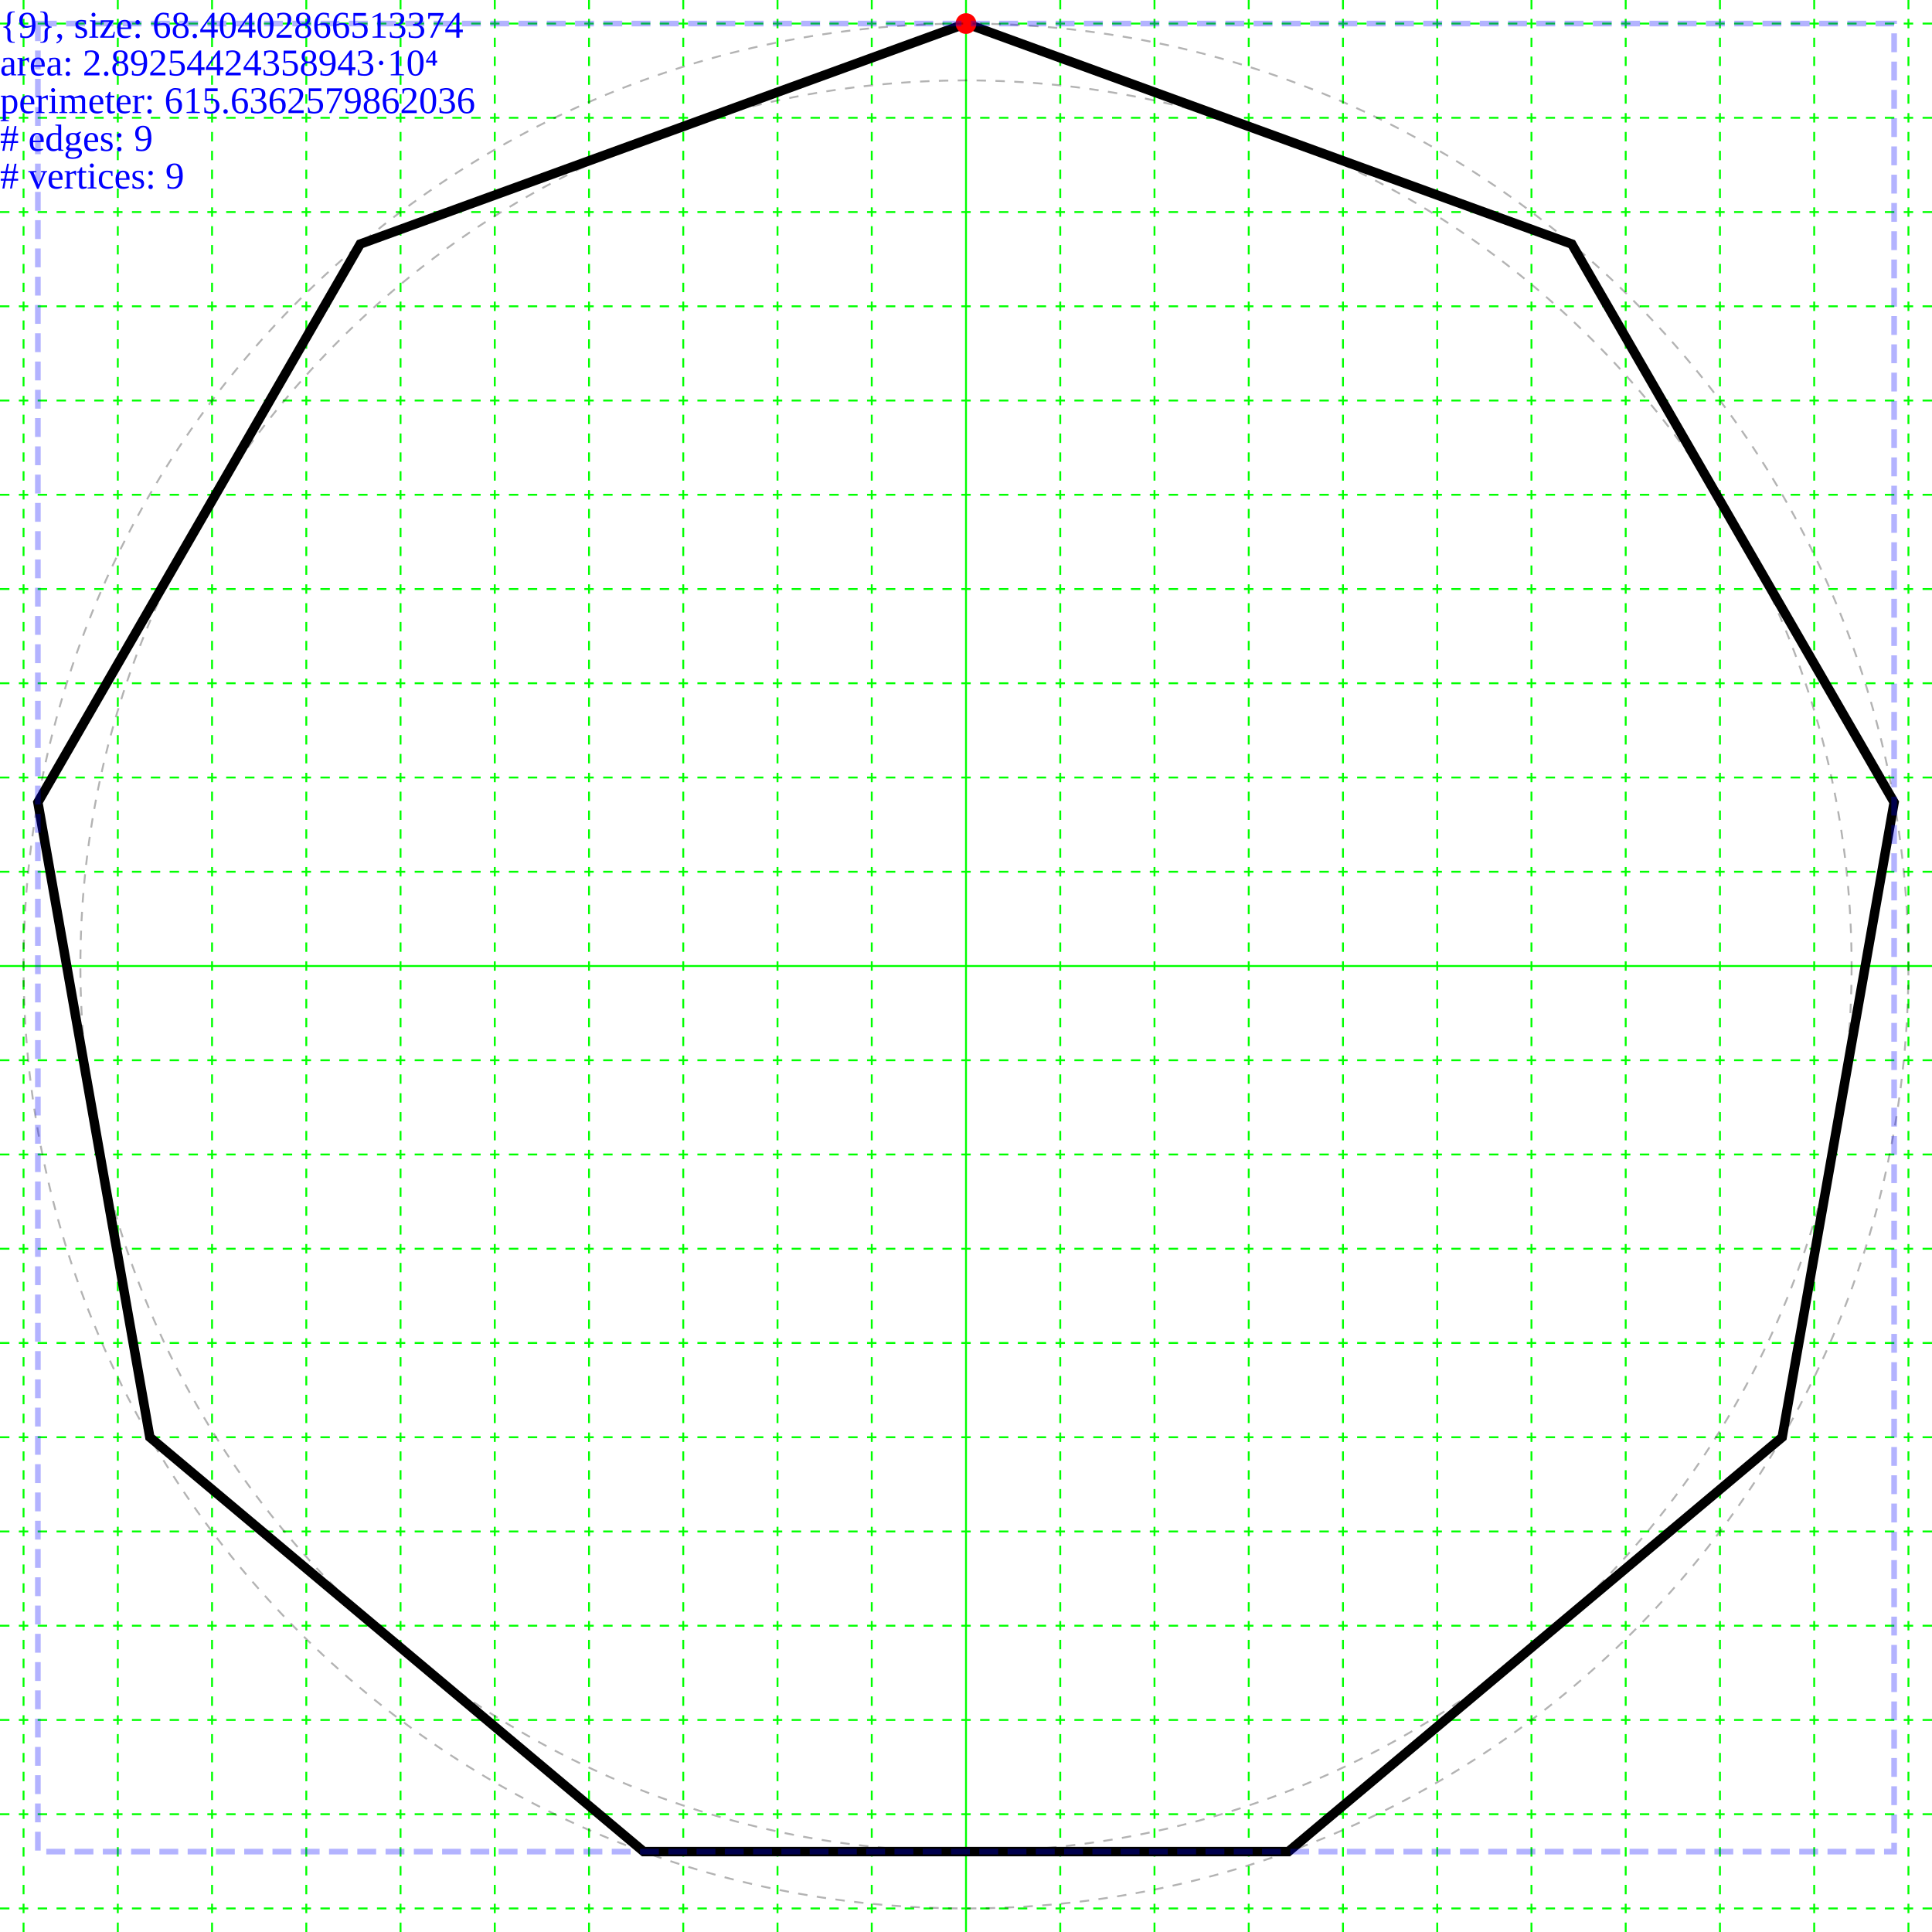
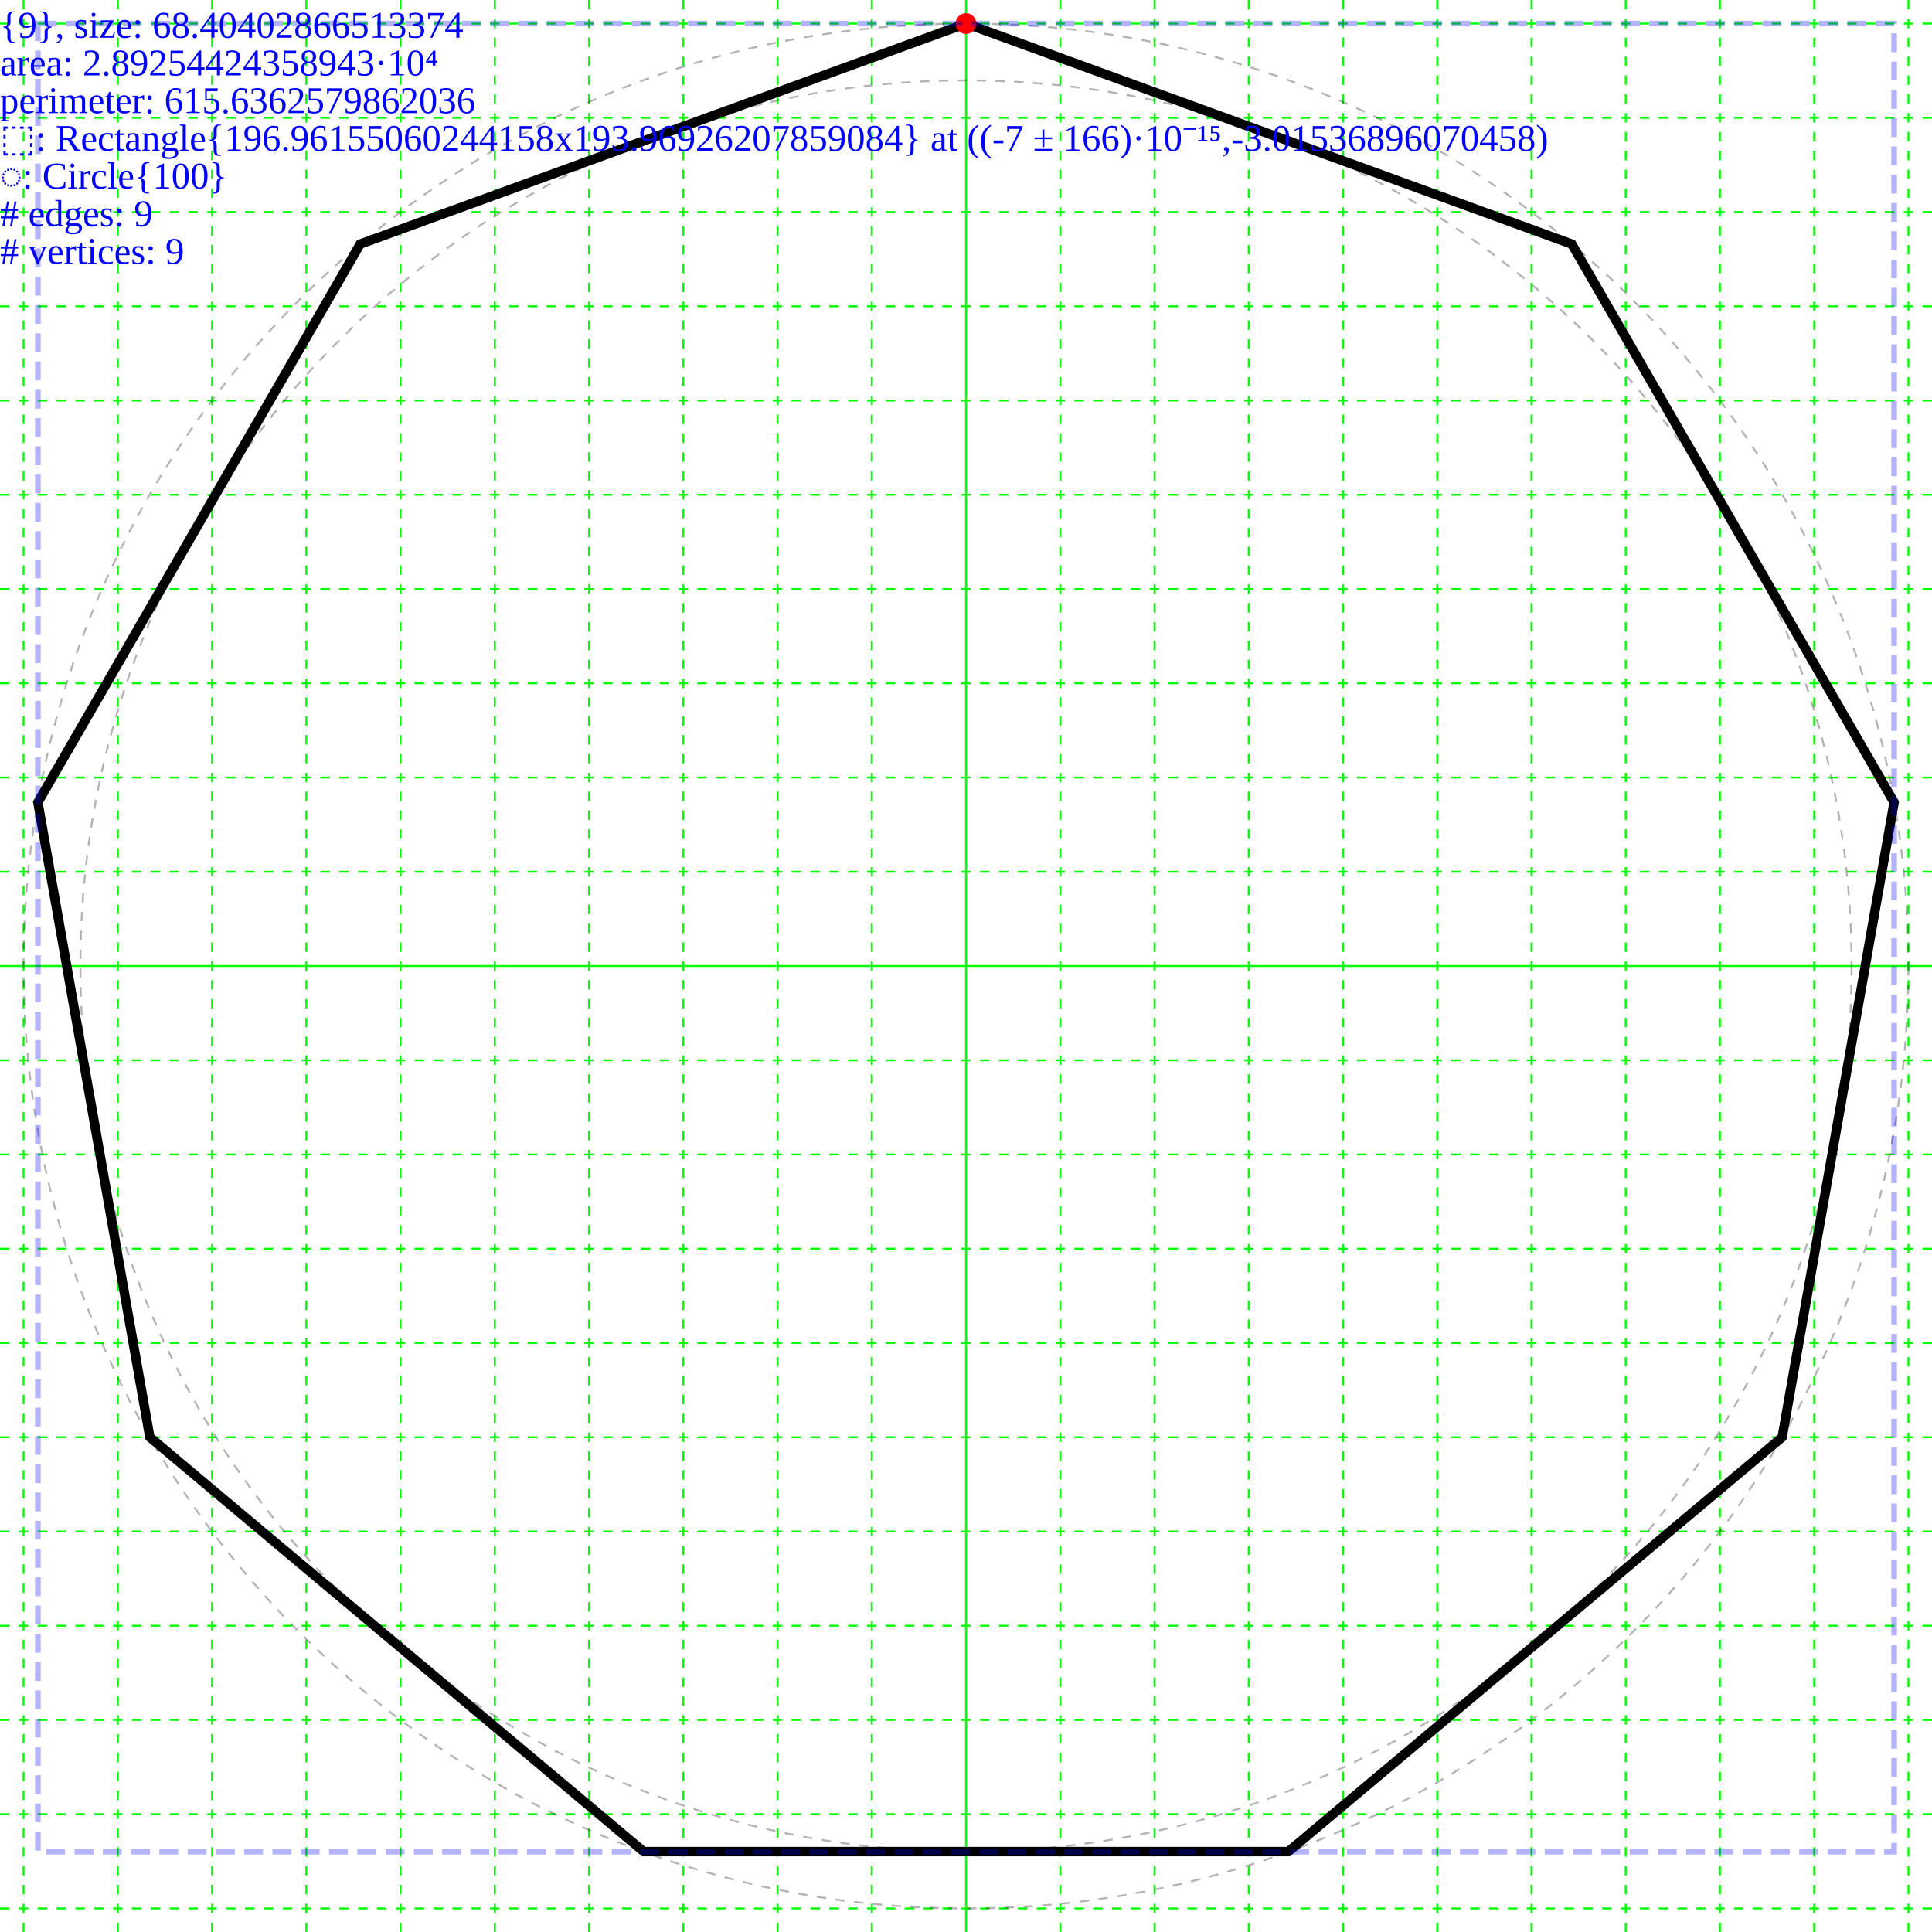
<svg xmlns="http://www.w3.org/2000/svg" height="205.0" width="205.0">
  <g transform="translate(102.5,102.5)">
    <g id="grid">
      <line stroke="#00ff00" stroke-width="0.2" x1="0" x2="0" y1="-102.5" y2="102.5" />
      <line stroke="#00ff00" stroke-dasharray="1,1" stroke-width="0.2" x1="10.0" x2="10.0" y1="-102.5" y2="102.5" />
      <line stroke="#00ff00" stroke-dasharray="1,1" stroke-width="0.2" x1="-10.0" x2="-10.0" y1="-102.5" y2="102.5" />
      <line stroke="#00ff00" stroke-dasharray="1,1" stroke-width="0.2" x1="20.0" x2="20.0" y1="-102.5" y2="102.5" />
      <line stroke="#00ff00" stroke-dasharray="1,1" stroke-width="0.2" x1="-20.0" x2="-20.0" y1="-102.5" y2="102.5" />
      <line stroke="#00ff00" stroke-dasharray="1,1" stroke-width="0.2" x1="30.0" x2="30.0" y1="-102.5" y2="102.5" />
      <line stroke="#00ff00" stroke-dasharray="1,1" stroke-width="0.2" x1="-30.0" x2="-30.0" y1="-102.5" y2="102.5" />
      <line stroke="#00ff00" stroke-dasharray="1,1" stroke-width="0.2" x1="40.0" x2="40.0" y1="-102.5" y2="102.5" />
      <line stroke="#00ff00" stroke-dasharray="1,1" stroke-width="0.2" x1="-40.0" x2="-40.0" y1="-102.5" y2="102.5" />
      <line stroke="#00ff00" stroke-dasharray="1,1" stroke-width="0.2" x1="50.0" x2="50.0" y1="-102.5" y2="102.5" />
      <line stroke="#00ff00" stroke-dasharray="1,1" stroke-width="0.2" x1="-50.0" x2="-50.0" y1="-102.5" y2="102.5" />
      <line stroke="#00ff00" stroke-dasharray="1,1" stroke-width="0.2" x1="60.0" x2="60.0" y1="-102.5" y2="102.5" />
      <line stroke="#00ff00" stroke-dasharray="1,1" stroke-width="0.2" x1="-60.0" x2="-60.0" y1="-102.5" y2="102.5" />
      <line stroke="#00ff00" stroke-dasharray="1,1" stroke-width="0.2" x1="70.0" x2="70.0" y1="-102.5" y2="102.5" />
      <line stroke="#00ff00" stroke-dasharray="1,1" stroke-width="0.2" x1="-70.0" x2="-70.0" y1="-102.5" y2="102.5" />
      <line stroke="#00ff00" stroke-dasharray="1,1" stroke-width="0.2" x1="80.0" x2="80.0" y1="-102.5" y2="102.5" />
      <line stroke="#00ff00" stroke-dasharray="1,1" stroke-width="0.2" x1="-80.0" x2="-80.0" y1="-102.5" y2="102.5" />
      <line stroke="#00ff00" stroke-dasharray="1,1" stroke-width="0.2" x1="90.0" x2="90.0" y1="-102.5" y2="102.5" />
      <line stroke="#00ff00" stroke-dasharray="1,1" stroke-width="0.2" x1="-90.0" x2="-90.0" y1="-102.5" y2="102.5" />
      <line stroke="#00ff00" stroke-dasharray="1,1" stroke-width="0.2" x1="100.0" x2="100.0" y1="-102.5" y2="102.5" />
      <line stroke="#00ff00" stroke-dasharray="1,1" stroke-width="0.2" x1="-100.0" x2="-100.0" y1="-102.5" y2="102.5" />
      <line stroke="#00ff00" stroke-dasharray="1,1" stroke-width="0.2" x1="110.0" x2="110.0" y1="-102.5" y2="102.5" />
      <line stroke="#00ff00" stroke-dasharray="1,1" stroke-width="0.2" x1="-110.0" x2="-110.0" y1="-102.5" y2="102.5" />
      <line stroke="#00ff00" stroke-width="0.2" x1="-102.5" x2="102.5" y1="0" y2="0" />
      <line stroke="#00ff00" stroke-dasharray="1,1" stroke-width="0.2" x1="-102.5" x2="102.5" y1="10.0" y2="10.0" />
      <line stroke="#00ff00" stroke-dasharray="1,1" stroke-width="0.2" x1="-102.5" x2="102.5" y1="-10.0" y2="-10.0" />
      <line stroke="#00ff00" stroke-dasharray="1,1" stroke-width="0.2" x1="-102.5" x2="102.5" y1="20.0" y2="20.0" />
      <line stroke="#00ff00" stroke-dasharray="1,1" stroke-width="0.2" x1="-102.5" x2="102.5" y1="-20.0" y2="-20.0" />
      <line stroke="#00ff00" stroke-dasharray="1,1" stroke-width="0.2" x1="-102.5" x2="102.5" y1="30.0" y2="30.0" />
      <line stroke="#00ff00" stroke-dasharray="1,1" stroke-width="0.2" x1="-102.5" x2="102.5" y1="-30.0" y2="-30.0" />
      <line stroke="#00ff00" stroke-dasharray="1,1" stroke-width="0.2" x1="-102.5" x2="102.5" y1="40.0" y2="40.0" />
      <line stroke="#00ff00" stroke-dasharray="1,1" stroke-width="0.2" x1="-102.5" x2="102.5" y1="-40.0" y2="-40.0" />
      <line stroke="#00ff00" stroke-dasharray="1,1" stroke-width="0.2" x1="-102.5" x2="102.5" y1="50.0" y2="50.0" />
      <line stroke="#00ff00" stroke-dasharray="1,1" stroke-width="0.2" x1="-102.5" x2="102.5" y1="-50.0" y2="-50.0" />
      <line stroke="#00ff00" stroke-dasharray="1,1" stroke-width="0.2" x1="-102.5" x2="102.5" y1="60.0" y2="60.0" />
      <line stroke="#00ff00" stroke-dasharray="1,1" stroke-width="0.2" x1="-102.5" x2="102.5" y1="-60.0" y2="-60.0" />
      <line stroke="#00ff00" stroke-dasharray="1,1" stroke-width="0.2" x1="-102.5" x2="102.5" y1="70.0" y2="70.0" />
      <line stroke="#00ff00" stroke-dasharray="1,1" stroke-width="0.2" x1="-102.5" x2="102.5" y1="-70.0" y2="-70.0" />
      <line stroke="#00ff00" stroke-dasharray="1,1" stroke-width="0.2" x1="-102.5" x2="102.5" y1="80.0" y2="80.0" />
      <line stroke="#00ff00" stroke-dasharray="1,1" stroke-width="0.2" x1="-102.5" x2="102.5" y1="-80.0" y2="-80.0" />
      <line stroke="#00ff00" stroke-dasharray="1,1" stroke-width="0.2" x1="-102.5" x2="102.5" y1="90.0" y2="90.0" />
      <line stroke="#00ff00" stroke-dasharray="1,1" stroke-width="0.2" x1="-102.5" x2="102.5" y1="-90.0" y2="-90.0" />
      <line stroke="#00ff00" stroke-dasharray="1,1" stroke-width="0.2" x1="-102.5" x2="102.5" y1="100.0" y2="100.0" />
      <line stroke="#00ff00" stroke-dasharray="1,1" stroke-width="0.2" x1="-102.5" x2="102.5" y1="-100.0" y2="-100.0" />
      <line stroke="#00ff00" stroke-dasharray="1,1" stroke-width="0.2" x1="-102.5" x2="102.5" y1="110.0" y2="110.0" />
      <line stroke="#00ff00" stroke-dasharray="1,1" stroke-width="0.2" x1="-102.5" x2="102.5" y1="-110.0" y2="-110.0" />
      <line stroke="#00ff00" stroke-dasharray="1,1" stroke-width="0.2" x1="-102.5" x2="102.5" y1="120.0" y2="120.0" />
      <line stroke="#00ff00" stroke-dasharray="1,1" stroke-width="0.2" x1="-102.5" x2="102.5" y1="-120.0" y2="-120.0" />
      <line stroke="#00ff00" stroke-dasharray="1,1" stroke-width="0.2" x1="-102.5" x2="102.5" y1="130.0" y2="130.0" />
      <line stroke="#00ff00" stroke-dasharray="1,1" stroke-width="0.2" x1="-102.5" x2="102.5" y1="-130.0" y2="-130.0" />
      <line stroke="#00ff00" stroke-dasharray="1,1" stroke-width="0.2" x1="-102.5" x2="102.5" y1="140.0" y2="140.0" />
      <line stroke="#00ff00" stroke-dasharray="1,1" stroke-width="0.2" x1="-102.5" x2="102.5" y1="-140.0" y2="-140.0" />
      <line stroke="#00ff00" stroke-dasharray="1,1" stroke-width="0.2" x1="-102.5" x2="102.5" y1="150.0" y2="150.0" />
      <line stroke="#00ff00" stroke-dasharray="1,1" stroke-width="0.2" x1="-102.5" x2="102.5" y1="-150.0" y2="-150.0" />
      <line stroke="#00ff00" stroke-dasharray="1,1" stroke-width="0.2" x1="-102.5" x2="102.5" y1="160.0" y2="160.0" />
      <line stroke="#00ff00" stroke-dasharray="1,1" stroke-width="0.2" x1="-102.5" x2="102.5" y1="-160.0" y2="-160.0" />
      <line stroke="#00ff00" stroke-dasharray="1,1" stroke-width="0.2" x1="-102.5" x2="102.5" y1="170.0" y2="170.0" />
      <line stroke="#00ff00" stroke-dasharray="1,1" stroke-width="0.2" x1="-102.5" x2="102.5" y1="-170.0" y2="-170.0" />
      <line stroke="#00ff00" stroke-dasharray="1,1" stroke-width="0.2" x1="-102.5" x2="102.5" y1="180.0" y2="180.0" />
      <line stroke="#00ff00" stroke-dasharray="1,1" stroke-width="0.2" x1="-102.5" x2="102.5" y1="-180.0" y2="-180.0" />
      <line stroke="#00ff00" stroke-dasharray="1,1" stroke-width="0.2" x1="-102.5" x2="102.5" y1="190.0" y2="190.0" />
      <line stroke="#00ff00" stroke-dasharray="1,1" stroke-width="0.2" x1="-102.5" x2="102.5" y1="-190.0" y2="-190.0" />
      <line stroke="#00ff00" stroke-dasharray="1,1" stroke-width="0.2" x1="-102.5" x2="102.5" y1="200.0" y2="200.0" />
      <line stroke="#00ff00" stroke-dasharray="1,1" stroke-width="0.2" x1="-102.5" x2="102.5" y1="-200.0" y2="-200.0" />
      <line stroke="#00ff00" stroke-dasharray="1,1" stroke-width="0.2" x1="-102.5" x2="102.5" y1="210.0" y2="210.0" />
      <line stroke="#00ff00" stroke-dasharray="1,1" stroke-width="0.2" x1="-102.5" x2="102.5" y1="-210.0" y2="-210.0" />
    </g>
    <g>
      <polygon fill="none" points="6.123233995736766E-15,-100.0 64.279,-76.604 98.481,-17.365 86.603,50 34.202,93.969 -34.202,93.969 -86.603,50 -98.481,-17.365 -64.279,-76.604" stroke="black" stroke-width="1" />
      <circle cx="6.123233995736766E-15" cy="-100.0" fill="#ff0000" r="1.1" />
      <circle fill="none" r="93.969" stroke="black" stroke-dasharray="1,1" stroke-opacity="0.3" stroke-width="0.2" />
      <circle fill="none" r="100.0" stroke="black" stroke-dasharray="1,1" stroke-opacity="0.3" stroke-width="0.2" />
      <rect fill="none" height="193.969" stroke="blue" stroke-dasharray="2,1" stroke-opacity="0.3" stroke-width="0.6" width="196.962" x="-98.481" y="-100.0" />
    </g>
  </g>
  <g>
    <text fill="blue" font-size="4.0" id="info" x="0" y="0">
      <tspan dy="4.0" x="0">{9}, size: 68.40402866513374</tspan>
      <tspan dy="4.0" x="0">area: 2.89254424358943·10⁴</tspan>
      <tspan dy="4.0" x="0">perimeter: 615.6362579862036</tspan>
+       <tspan dy="4.0" x="0">⬚: Rectangle{196.96155060244158x193.96926207859084} at ((-7 ± 166)·10⁻¹⁵,-3.01536896070458)</tspan>
+       <tspan dy="4.0" x="0">◌: Circle{100}</tspan>
      <tspan dy="4.0" x="0"># edges: 9</tspan>
      <tspan dy="4.0" x="0"># vertices: 9</tspan>
    </text>
  </g>
</svg>
